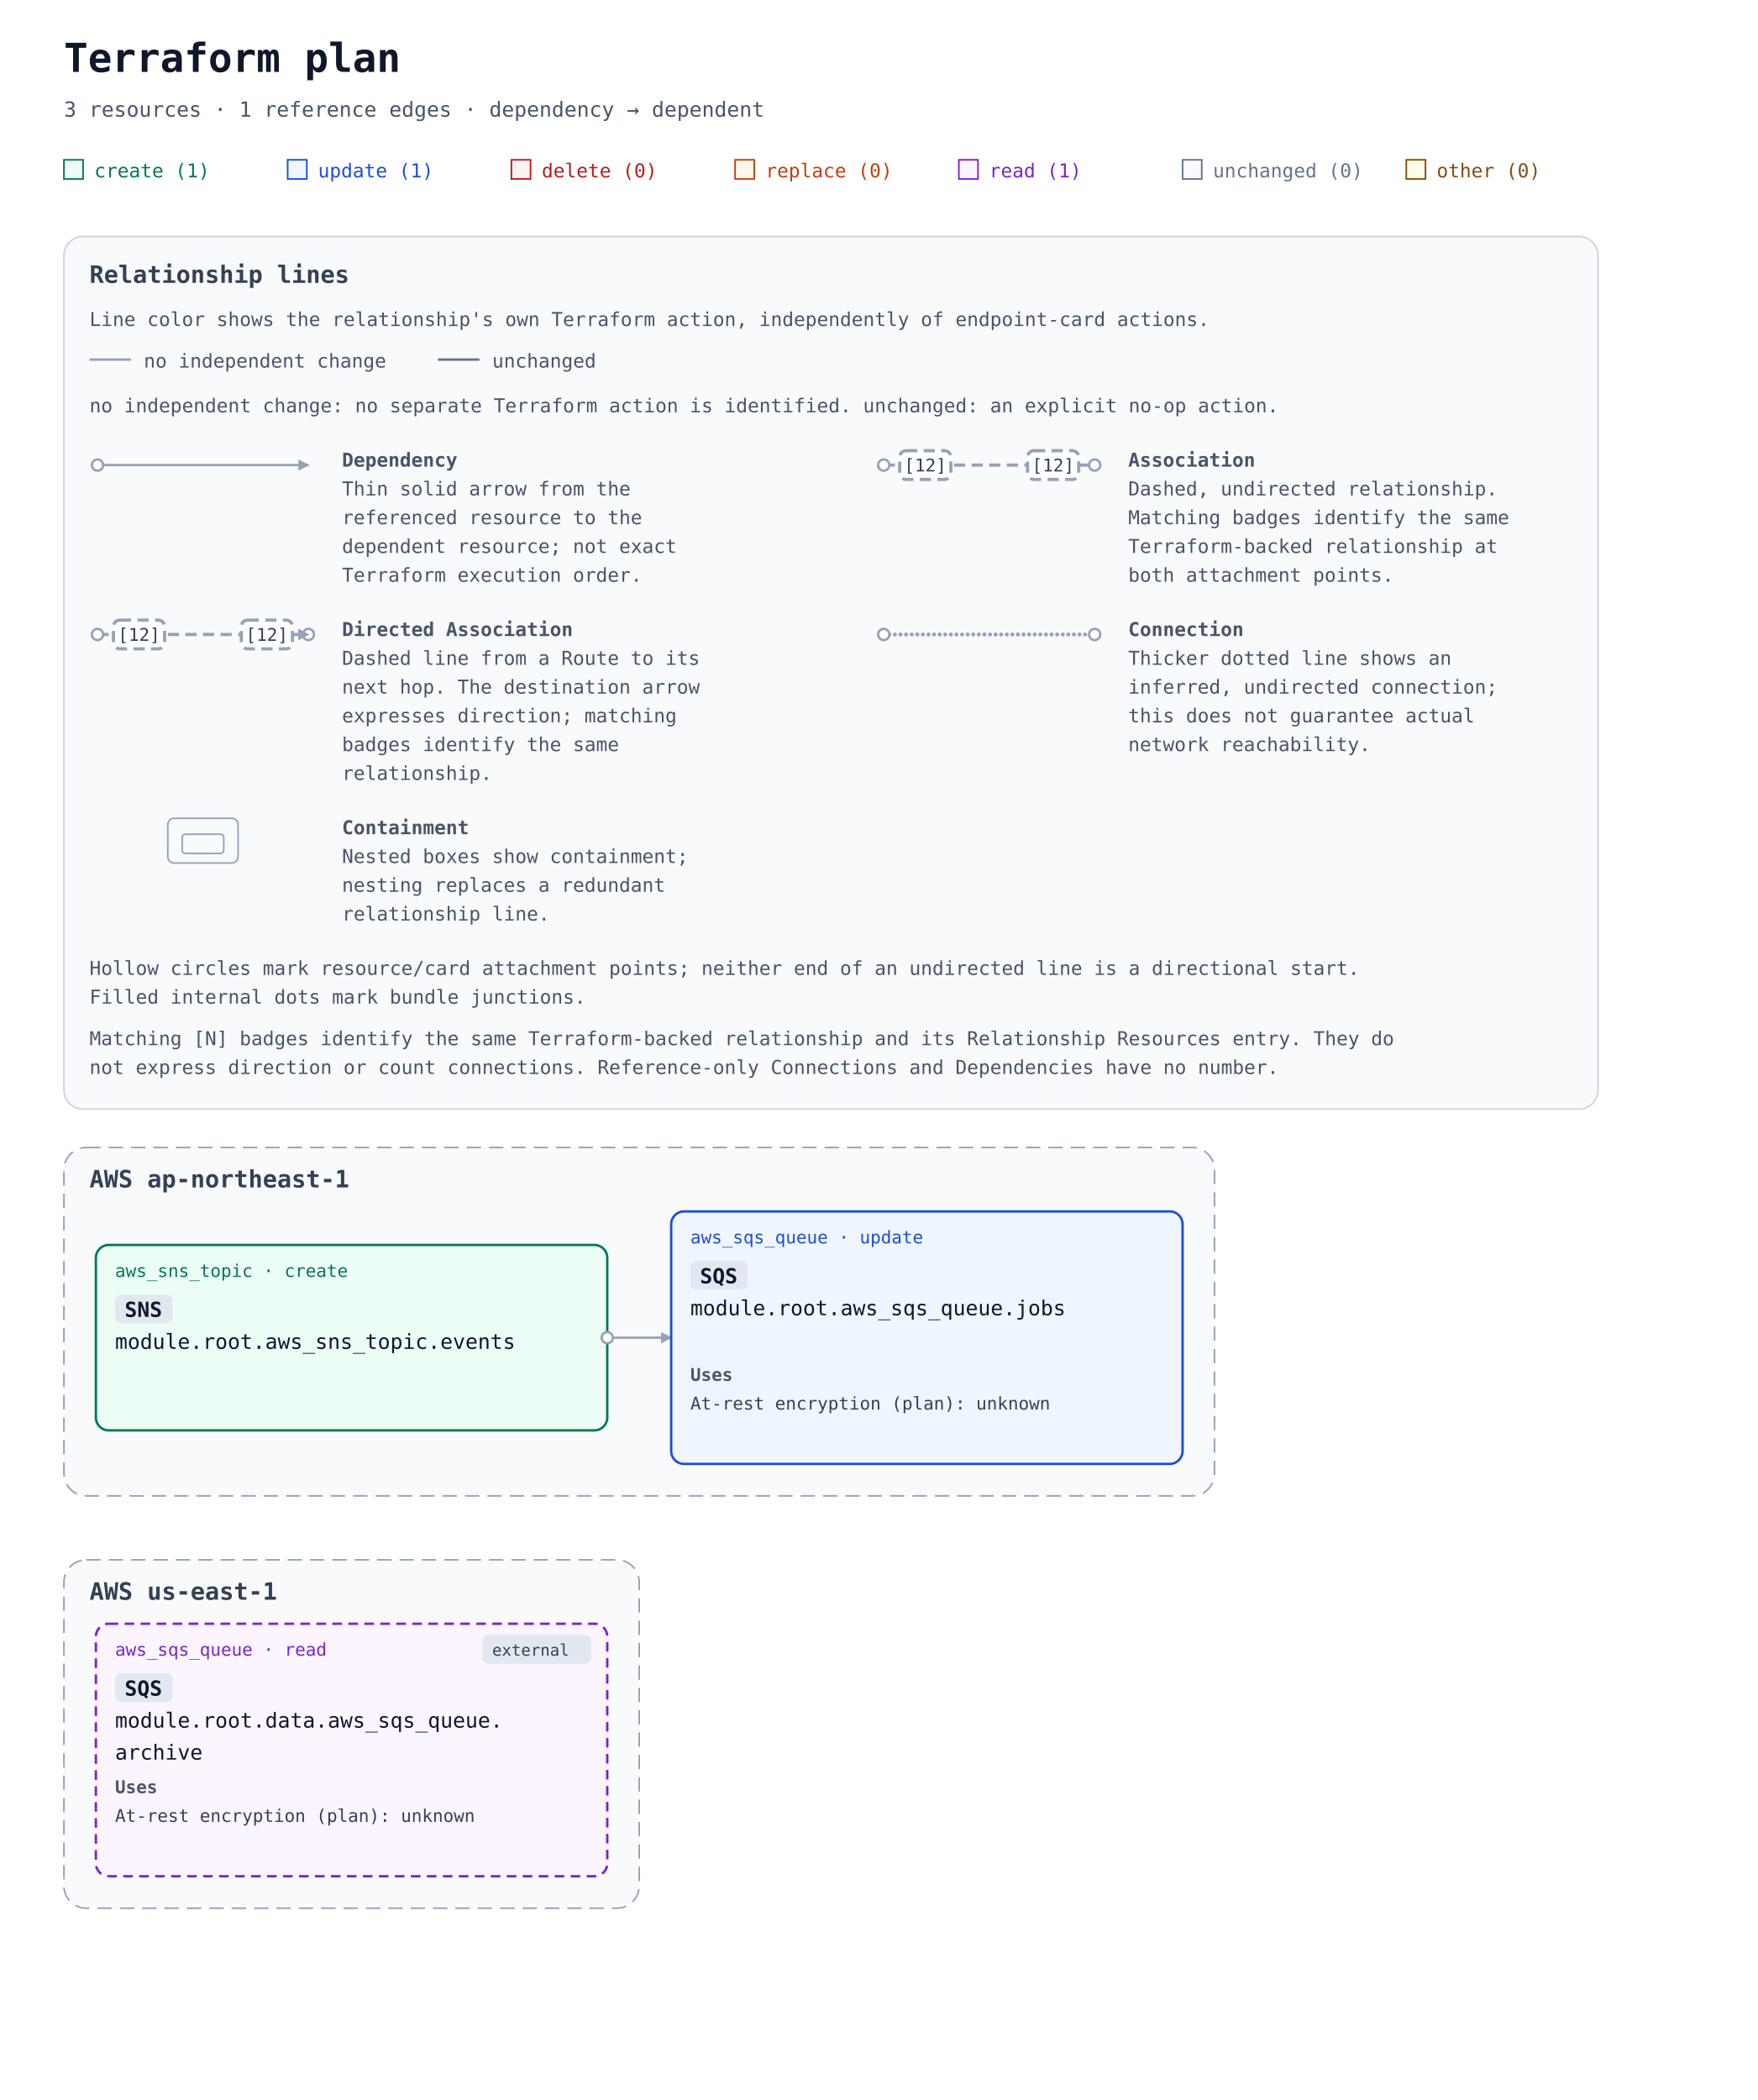
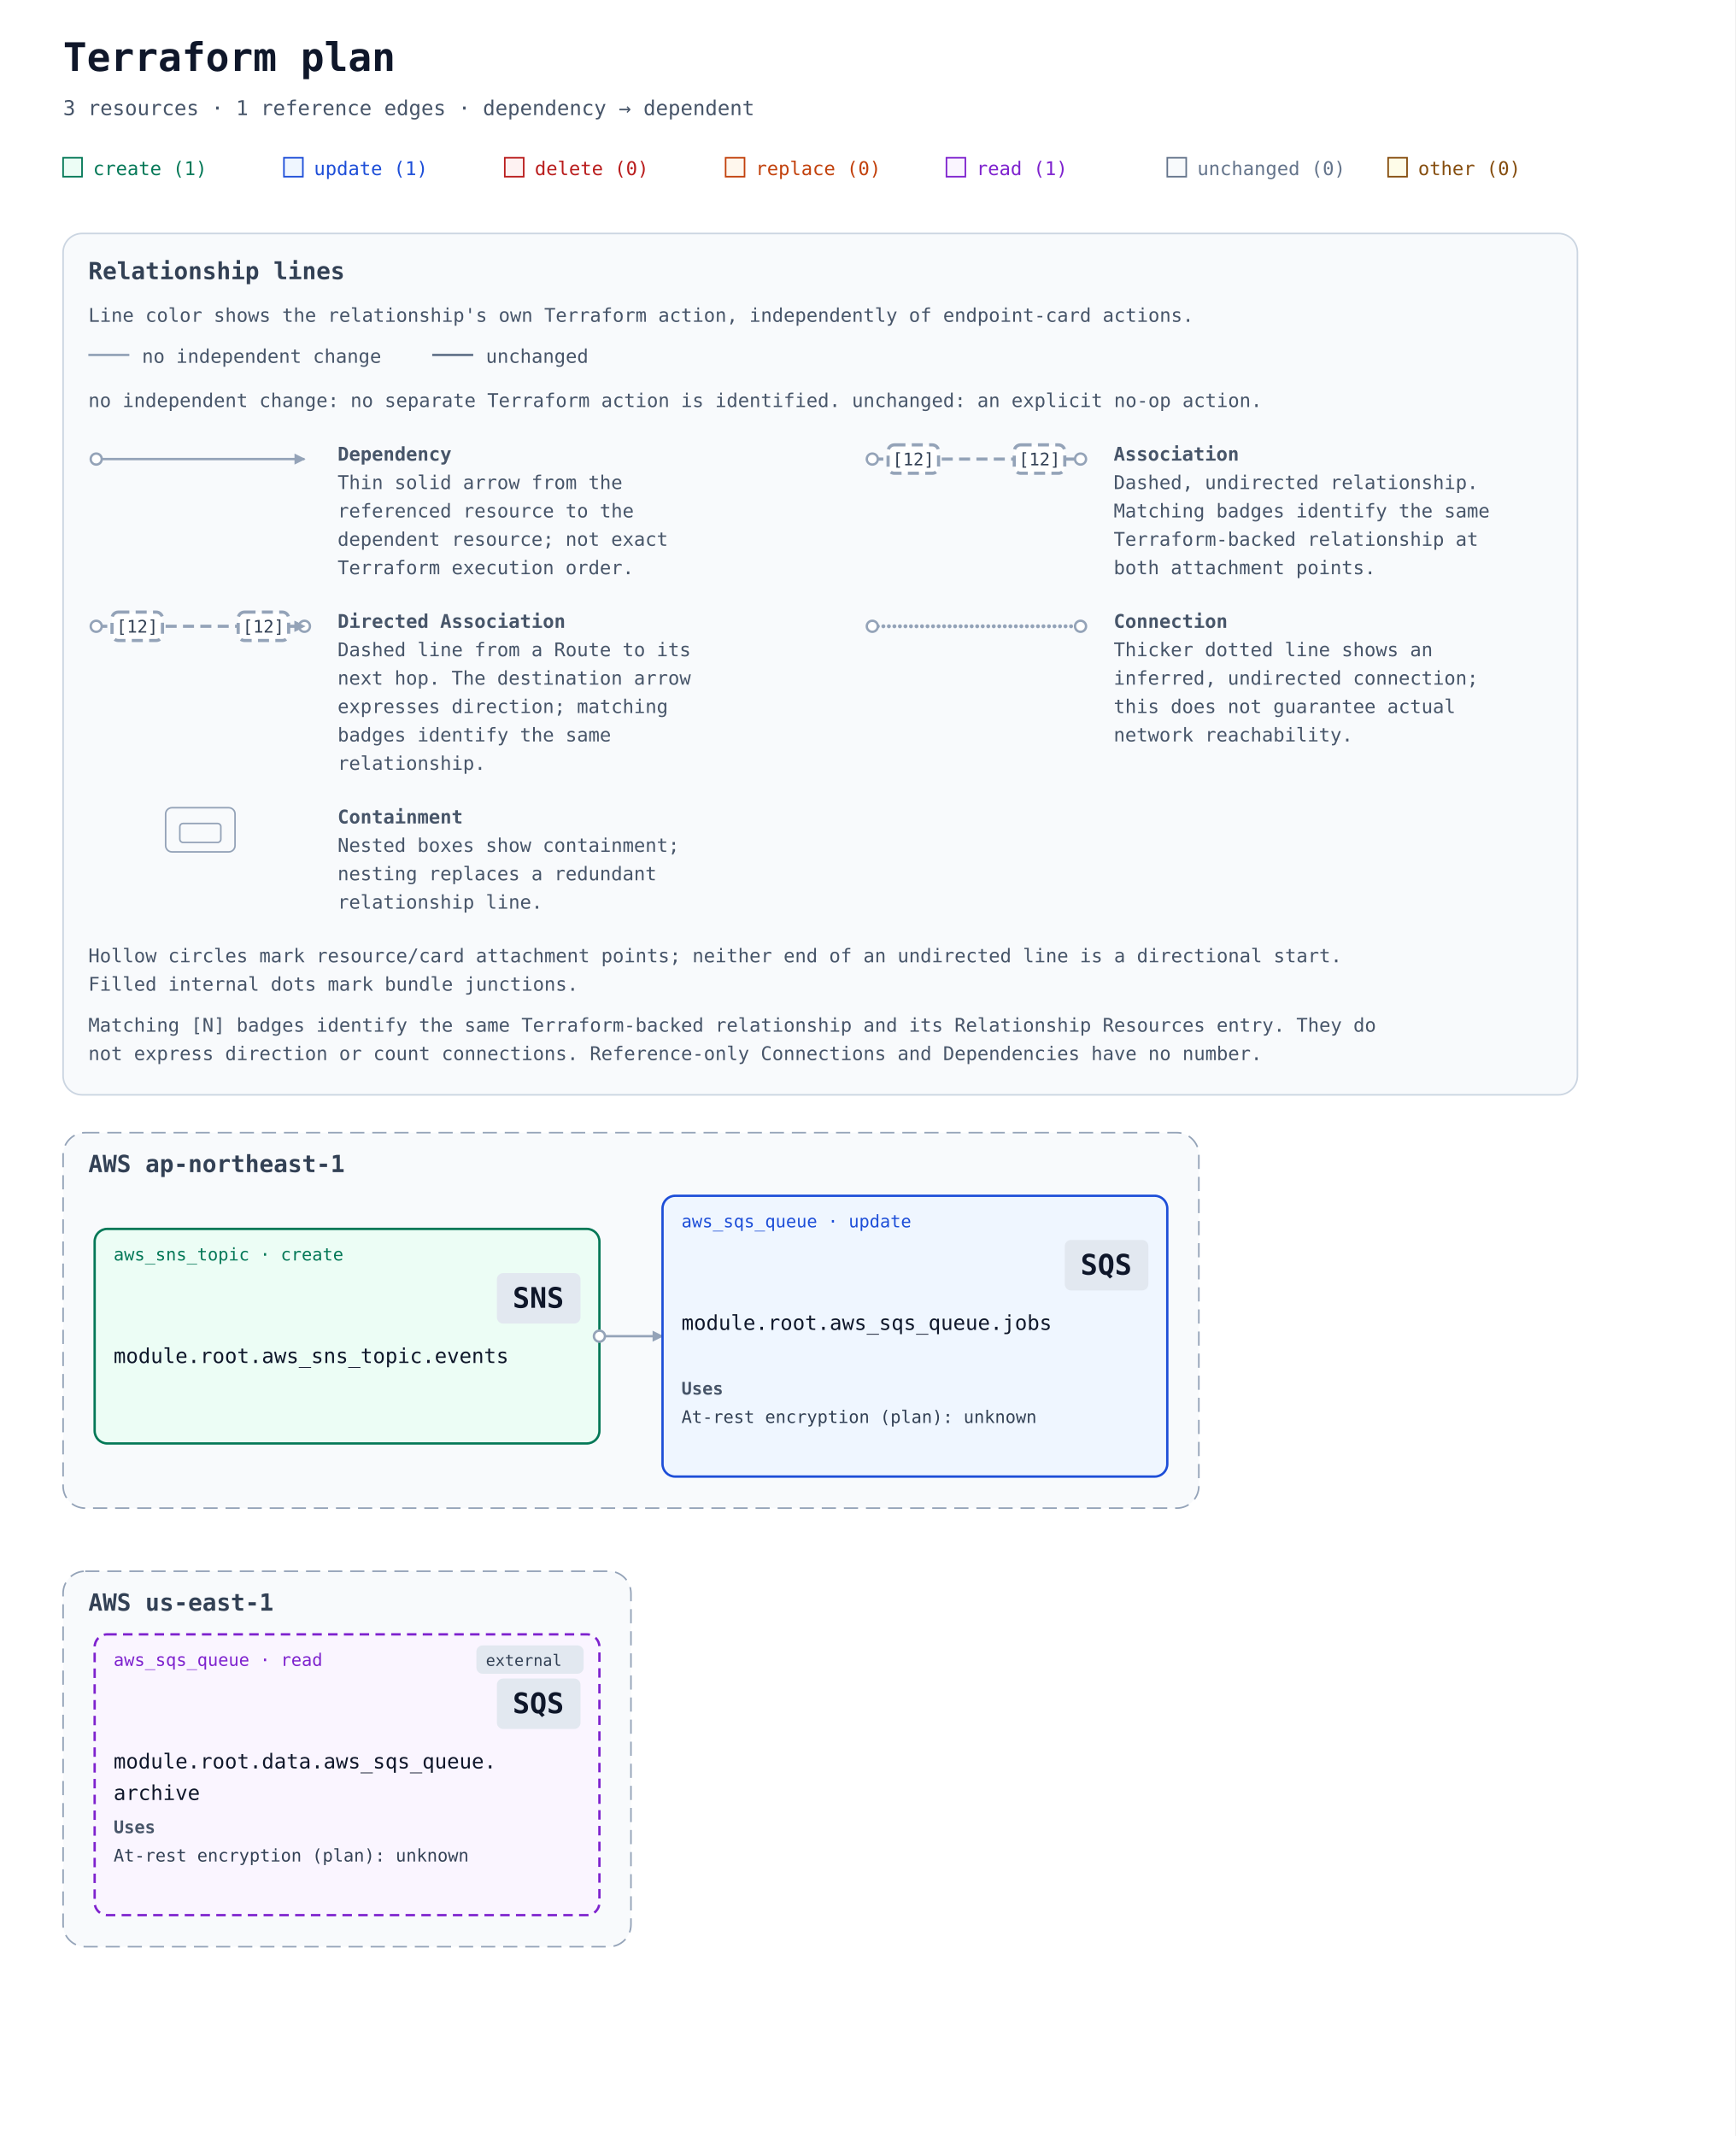
- <svg xmlns="http://www.w3.org/2000/svg" width="1100" height="1314" viewBox="0 0 1100 1314" role="img" aria-labelledby="title description">
+ <svg xmlns="http://www.w3.org/2000/svg" width="1100" height="1354" viewBox="0 0 1100 1354" role="img" aria-labelledby="title description">
  <defs>
    <marker id="arrow" viewBox="0 0 10 10" refX="9" refY="5" markerWidth="7" markerHeight="7" markerUnits="userSpaceOnUse" orient="auto-start-reverse">
      <path d="M 0 0 L 10 5 L 0 10 z" fill="#94a3b8" />
    </marker>
  </defs>
  <rect width="100%" height="100%" fill="#ffffff" />
  <g font-family="ui-monospace, SFMono-Regular, Consolas, monospace">
    <text x="40" y="45" font-size="25" font-weight="700" fill="#0f172a">Terraform plan</text>
    <text x="40" y="73" font-size="13" fill="#475569">3 resources · 1 reference edges · dependency → dependent</text>
    <rect x="40" y="100" width="12" height="12" fill="#ecfdf5" stroke="#047857" />
    <text x="59" y="111" font-size="12" fill="#047857">create (1)</text>
    <rect x="180" y="100" width="12" height="12" fill="#eff6ff" stroke="#1d4ed8" />
    <text x="199" y="111" font-size="12" fill="#1d4ed8">update (1)</text>
    <rect x="320" y="100" width="12" height="12" fill="#fef2f2" stroke="#b91c1c" />
    <text x="339" y="111" font-size="12" fill="#b91c1c">delete (0)</text>
    <rect x="460" y="100" width="12" height="12" fill="#fff7ed" stroke="#c2410c" />
    <text x="479" y="111" font-size="12" fill="#c2410c">replace (0)</text>
    <rect x="600" y="100" width="12" height="12" fill="#faf5ff" stroke="#7e22ce" />
    <text x="619" y="111" font-size="12" fill="#7e22ce">read (1)</text>
    <rect x="740" y="100" width="12" height="12" fill="#f8fafc" stroke="#64748b" />
    <text x="759" y="111" font-size="12" fill="#64748b">unchanged (0)</text>
    <rect x="880" y="100" width="12" height="12" fill="#fefce8" stroke="#854d0e" />
    <text x="899" y="111" font-size="12" fill="#854d0e">other (0)</text>
    <g id="relationship-legend" font-size="12" fill="#475569" transform="translate(40 148)">
      <rect width="960" height="546" rx="12" fill="#f8fafc" stroke="#cbd5e1" />
      <text x="16" y="29" font-size="15" font-weight="700" fill="#334155">Relationship lines</text>
      <text x="16" y="56">Line color shows the relationship's own Terraform action, independently of endpoint-card actions.</text>
      <path data-legend-action="none" d="M 16 77 H 42" fill="none" stroke="#94a3b8" stroke-width="1.5" />
      <text x="50" y="82">no independent change</text>
      <path data-legend-action="unchanged" d="M 234 77 H 260" fill="none" stroke="#64748b" stroke-width="1.5" />
      <text x="268" y="82">unchanged</text>
      <text x="16" y="110">no independent change: no separate Terraform action is identified. unchanged: an explicit no-op action.</text>
      <g data-legend-entry="dependency" transform="translate(0 132)">
        <g data-legend-sample="dependency">
          <path data-legend-kind="dependency" data-directionality="directed" d="M 21 11 H 153" fill="none" stroke="#94a3b8" stroke-width="1.5" marker-end="url(#arrow)" />
          <circle data-legend-endpoint="source" cx="21" cy="11" r="3.5" fill="#ffffff" stroke="#94a3b8" stroke-width="1.5" />
        </g>
        <text x="174" y="12" font-weight="700">Dependency</text>
        <text x="174" y="30">Thin solid arrow from the</text>
        <text x="174" y="48">referenced resource to the</text>
        <text x="174" y="66">dependent resource; not exact</text>
        <text x="174" y="84">Terraform execution order.</text>
      </g>
      <g data-legend-entry="association" transform="translate(492 132)">
        <g data-legend-sample="association">
          <path data-legend-kind="association" data-directionality="undirected" d="M 21 11 H 153" fill="none" stroke="#94a3b8" stroke-width="2" stroke-dasharray="7 4" />
          <circle data-legend-endpoint="source" cx="21" cy="11" r="3.5" fill="#ffffff" stroke="#94a3b8" stroke-width="1.5" />
          <circle data-legend-endpoint="target" cx="153" cy="11" r="3.5" fill="#ffffff" stroke="#94a3b8" stroke-width="1.5" />
          <g data-legend-badge="source">
            <rect x="31" y="2" width="32" height="18" rx="4" fill="#ffffff" stroke="#94a3b8" stroke-width="2" stroke-dasharray="7 4" />
            <text x="47" y="15" text-anchor="middle" font-size="11" fill="#334155">[12]</text>
          </g>
          <g data-legend-badge="target">
            <rect x="111" y="2" width="32" height="18" rx="4" fill="#ffffff" stroke="#94a3b8" stroke-width="2" stroke-dasharray="7 4" />
            <text x="127" y="15" text-anchor="middle" font-size="11" fill="#334155">[12]</text>
          </g>
        </g>
        <text x="174" y="12" font-weight="700">Association</text>
        <text x="174" y="30">Dashed, undirected relationship.</text>
        <text x="174" y="48">Matching badges identify the same</text>
        <text x="174" y="66">Terraform-backed relationship at</text>
        <text x="174" y="84">both attachment points.</text>
      </g>
      <g data-legend-entry="directed-association" transform="translate(0 238)">
        <g data-legend-sample="directed-association">
          <path data-legend-kind="directed-association" data-directionality="directed" d="M 21 11 H 153" fill="none" stroke="#94a3b8" stroke-width="2" stroke-dasharray="7 4" marker-end="url(#arrow)" />
          <circle data-legend-endpoint="source" cx="21" cy="11" r="3.5" fill="#ffffff" stroke="#94a3b8" stroke-width="1.5" />
          <circle data-legend-endpoint="target" cx="153" cy="11" r="3.5" fill="#ffffff" stroke="#94a3b8" stroke-width="1.5" />
          <path data-legend-arrow="true" d="M 146.7 7.5 L 153.7 11 L 146.7 14.5 Z" fill="#94a3b8" />
          <g data-legend-badge="source">
            <rect x="31" y="2" width="32" height="18" rx="4" fill="#ffffff" stroke="#94a3b8" stroke-width="2" stroke-dasharray="7 4" />
            <text x="47" y="15" text-anchor="middle" font-size="11" fill="#334155">[12]</text>
          </g>
          <g data-legend-badge="target">
            <rect x="111" y="2" width="32" height="18" rx="4" fill="#ffffff" stroke="#94a3b8" stroke-width="2" stroke-dasharray="7 4" />
            <text x="127" y="15" text-anchor="middle" font-size="11" fill="#334155">[12]</text>
          </g>
        </g>
        <text x="174" y="12" font-weight="700">Directed Association</text>
        <text x="174" y="30">Dashed line from a Route to its</text>
        <text x="174" y="48">next hop. The destination arrow</text>
        <text x="174" y="66">expresses direction; matching</text>
        <text x="174" y="84">badges identify the same</text>
        <text x="174" y="102">relationship.</text>
      </g>
      <g data-legend-entry="connection" transform="translate(492 238)">
        <g data-legend-sample="connection">
          <path data-legend-kind="connection" data-directionality="undirected" d="M 21 11 H 153" fill="none" stroke="#94a3b8" stroke-width="2.5" stroke-dasharray="0 3.5" stroke-linecap="round" />
          <circle data-legend-endpoint="source" cx="21" cy="11" r="3.5" fill="#ffffff" stroke="#94a3b8" stroke-width="1.5" />
          <circle data-legend-endpoint="target" cx="153" cy="11" r="3.5" fill="#ffffff" stroke="#94a3b8" stroke-width="1.5" />
        </g>
        <text x="174" y="12" font-weight="700">Connection</text>
        <text x="174" y="30">Thicker dotted line shows an</text>
        <text x="174" y="48">inferred, undirected connection;</text>
        <text x="174" y="66">this does not guarantee actual</text>
        <text x="174" y="84">network reachability.</text>
      </g>
      <g data-legend-entry="containment" transform="translate(0 362)">
        <g data-legend-sample="containment">
          <g data-legend-kind="containment" fill="none" stroke="#94a3b8">
            <rect x="65" y="2" width="44" height="28" rx="4" />
            <rect x="74" y="12" width="26" height="12" rx="2" />
          </g>
        </g>
        <text x="174" y="12" font-weight="700">Containment</text>
        <text x="174" y="30">Nested boxes show containment;</text>
        <text x="174" y="48">nesting replaces a redundant</text>
        <text x="174" y="66">relationship line.</text>
      </g>
      <text x="16" y="462">Hollow circles mark resource/card attachment points; neither end of an undirected line is a directional start.</text>
      <text x="16" y="480">Filled internal dots mark bundle junctions.</text>
      <text x="16" y="506">Matching [N] badges identify the same Terraform-backed relationship and its Relationship Resources entry. They do</text>
      <text x="16" y="524">not express direction or count connections. Reference-only Connections and Dependencies have no number.</text>
    </g>
    <g transform="translate(0 558)">
      <g data-architecture="true" transform="translate(0 0)">
        <g data-deployment-scope="true" data-scope-provider="AWS" data-region="ap-northeast-1">
-           <rect x="40" y="160" width="720" height="218" rx="14" fill="#f8fafc" stroke="#94a3b8" stroke-dasharray="9 5" />
+           <rect x="40" y="160" width="720" height="238" rx="14" fill="#f8fafc" stroke="#94a3b8" stroke-dasharray="9 5" />
          <text x="56" y="185" font-size="15" font-weight="700" fill="#334155">AWS ap-northeast-1</text>
        </g>
        <g data-deployment-scope="true" data-scope-provider="AWS" data-region="us-east-1">
-           <rect x="40" y="418" width="360" height="218" rx="14" fill="#f8fafc" stroke="#94a3b8" stroke-dasharray="9 5" />
-           <text x="56" y="443" font-size="15" font-weight="700" fill="#334155">AWS us-east-1</text>
+           <rect x="40" y="438" width="360" height="238" rx="14" fill="#f8fafc" stroke="#94a3b8" stroke-dasharray="9 5" />
+           <text x="56" y="463" font-size="15" font-weight="700" fill="#334155">AWS us-east-1</text>
        </g>
-         <path d="M 380 279 L 420 279 " data-edge-kind="dependency" data-directionality="directed" data-source="resource-6177735f736e735f746f7069632e6576656e7473-current" data-target="resource-6177735f7371735f71756575652e6a6f6273-current" fill="none" stroke="#94a3b8" stroke-width="1.5" stroke-linejoin="round" marker-end="url(#arrow)" />
+         <path d="M 380 289 L 420 289 " data-edge-kind="dependency" data-directionality="directed" data-source="resource-6177735f736e735f746f7069632e6576656e7473-current" data-target="resource-6177735f7371735f71756575652e6a6f6273-current" fill="none" stroke="#94a3b8" stroke-width="1.5" stroke-linejoin="round" marker-end="url(#arrow)" />
        <g id="resource-6177735f736e735f746f7069632e6576656e7473-current" data-architecture-id="terraform:6177735f736e735f746f7069632e6576656e7473-current" data-qualified-address="module.root.aws_sns_topic.events" data-terraform-address="aws_sns_topic.events">
-           <rect x="60" y="221" width="320" height="116" rx="8" fill="#ecfdf5" stroke="#047857" stroke-width="1.5" data-mode="managed" />
+           <rect x="60" y="221" width="320" height="136" rx="8" fill="#ecfdf5" stroke="#047857" stroke-width="1.5" data-mode="managed" />
          <text x="72" y="241" font-size="11" fill="#047857">aws_sns_topic · create</text>
-           <rect data-service-badge="true" data-service-category="neutral" data-service-full-name="Amazon Simple Notification Service" x="72" y="252" width="36" height="18" rx="4" fill="#e2e8f0" />
-           <text data-service-name="true" x="78" y="266" font-size="13" font-weight="700" fill="#0f172a" xml:space="preserve">SNS</text>
-           <text x="72" y="286" font-size="13" fill="#0f172a" xml:space="preserve">module.root.aws_sns_topic.events</text>
+           <rect data-service-badge="true" data-service-category="neutral" data-service-full-name="Amazon Simple Notification Service" data-display-name="SNS" x="315" y="249" width="53" height="32" rx="4" fill="#e2e8f0" />
+           <text data-service-name="true" x="325" y="271" font-size="18" font-weight="700" fill="#0f172a" xml:space="preserve">SNS</text>
+           <text x="72" y="306" font-size="13" fill="#0f172a" xml:space="preserve">module.root.aws_sns_topic.events</text>
        </g>
        <g id="resource-6177735f7371735f71756575652e6a6f6273-current" data-architecture-id="terraform:6177735f7371735f71756575652e6a6f6273-current" data-qualified-address="module.root.aws_sqs_queue.jobs" data-terraform-address="aws_sqs_queue.jobs">
-           <rect x="420" y="200" width="320" height="158" rx="8" fill="#eff6ff" stroke="#1d4ed8" stroke-width="1.5" data-mode="managed" />
+           <rect x="420" y="200" width="320" height="178" rx="8" fill="#eff6ff" stroke="#1d4ed8" stroke-width="1.5" data-mode="managed" />
          <text x="432" y="220" font-size="11" fill="#1d4ed8">aws_sqs_queue · update</text>
-           <rect data-service-badge="true" data-service-category="neutral" data-service-full-name="Amazon Simple Queue Service" x="432" y="231" width="36" height="18" rx="4" fill="#e2e8f0" />
-           <text data-service-name="true" x="438" y="245" font-size="13" font-weight="700" fill="#0f172a" xml:space="preserve">SQS</text>
-           <text x="432" y="265" font-size="13" fill="#0f172a" xml:space="preserve">module.root.aws_sqs_queue.jobs</text>
+           <rect data-service-badge="true" data-service-category="neutral" data-service-full-name="Amazon Simple Queue Service" data-display-name="SQS" x="675" y="228" width="53" height="32" rx="4" fill="#e2e8f0" />
+           <text data-service-name="true" x="685" y="250" font-size="18" font-weight="700" fill="#0f172a" xml:space="preserve">SQS</text>
+           <text x="432" y="285" font-size="13" fill="#0f172a" xml:space="preserve">module.root.aws_sqs_queue.jobs</text>
          <g data-resource-references="true">
-             <text x="432" y="306" font-size="11" font-weight="700" fill="#475569">Uses</text>
+             <text x="432" y="326" font-size="11" font-weight="700" fill="#475569">Uses</text>
            <g>
-               <text x="432" y="324" font-size="11" fill="#334155" xml:space="preserve">At-rest encryption (plan): unknown</text>
+               <text x="432" y="344" font-size="11" fill="#334155" xml:space="preserve">At-rest encryption (plan): unknown</text>
            </g>
          </g>
        </g>
        <g id="resource-646174612e6177735f7371735f71756575652e61726368697665-current" data-architecture-id="terraform:646174612e6177735f7371735f71756575652e61726368697665-current" data-qualified-address="module.root.data.aws_sqs_queue.archive" data-terraform-address="data.aws_sqs_queue.archive">
-           <rect x="60" y="458" width="320" height="158" rx="8" fill="#faf5ff" stroke="#7e22ce" stroke-width="1.5" data-mode="data" stroke-dasharray="6 4" />
+           <rect x="60" y="478" width="320" height="178" rx="8" fill="#faf5ff" stroke="#7e22ce" stroke-width="1.5" data-mode="data" stroke-dasharray="6 4" />
          <g data-external="true">
-             <rect x="302" y="465" width="68" height="18" rx="4" fill="#e2e8f0" />
-             <text x="308" y="478" font-size="10" fill="#334155">external</text>
+             <rect x="302" y="485" width="68" height="18" rx="4" fill="#e2e8f0" />
+             <text x="308" y="498" font-size="10" fill="#334155">external</text>
          </g>
-           <text x="72" y="478" font-size="11" fill="#7e22ce">aws_sqs_queue · read</text>
-           <rect data-service-badge="true" data-service-category="neutral" data-service-full-name="Amazon Simple Queue Service" x="72" y="489" width="36" height="18" rx="4" fill="#e2e8f0" />
-           <text data-service-name="true" x="78" y="503" font-size="13" font-weight="700" fill="#0f172a" xml:space="preserve">SQS</text>
-           <text x="72" y="523" font-size="13" fill="#0f172a" xml:space="preserve">module.root.data.aws_sqs_queue.</text>
-           <text x="72" y="543" font-size="13" fill="#0f172a" xml:space="preserve">archive</text>
+           <text x="72" y="498" font-size="11" fill="#7e22ce">aws_sqs_queue · read</text>
+           <rect data-service-badge="true" data-service-category="neutral" data-service-full-name="Amazon Simple Queue Service" data-display-name="SQS" x="315" y="506" width="53" height="32" rx="4" fill="#e2e8f0" />
+           <text data-service-name="true" x="325" y="528" font-size="18" font-weight="700" fill="#0f172a" xml:space="preserve">SQS</text>
+           <text x="72" y="563" font-size="13" fill="#0f172a" xml:space="preserve">module.root.data.aws_sqs_queue.</text>
+           <text x="72" y="583" font-size="13" fill="#0f172a" xml:space="preserve">archive</text>
          <g data-resource-references="true">
-             <text x="72" y="564" font-size="11" font-weight="700" fill="#475569">Uses</text>
+             <text x="72" y="604" font-size="11" font-weight="700" fill="#475569">Uses</text>
            <g>
-               <text x="72" y="582" font-size="11" fill="#334155" xml:space="preserve">At-rest encryption (plan): unknown</text>
+               <text x="72" y="622" font-size="11" fill="#334155" xml:space="preserve">At-rest encryption (plan): unknown</text>
            </g>
          </g>
        </g>
        <g data-endpoints="true" data-source="resource-6177735f736e735f746f7069632e6576656e7473-current" data-target="resource-6177735f7371735f71756575652e6a6f6273-current" aria-hidden="true">
-           <circle data-endpoint="source" cx="380" cy="279" r="3.5" fill="#ffffff" stroke="#94a3b8" stroke-width="1.5" />
+           <circle data-endpoint="source" cx="380" cy="289" r="3.5" fill="#ffffff" stroke="#94a3b8" stroke-width="1.5" />
        </g>
      </g>
    </g>
  </g>
</svg>
